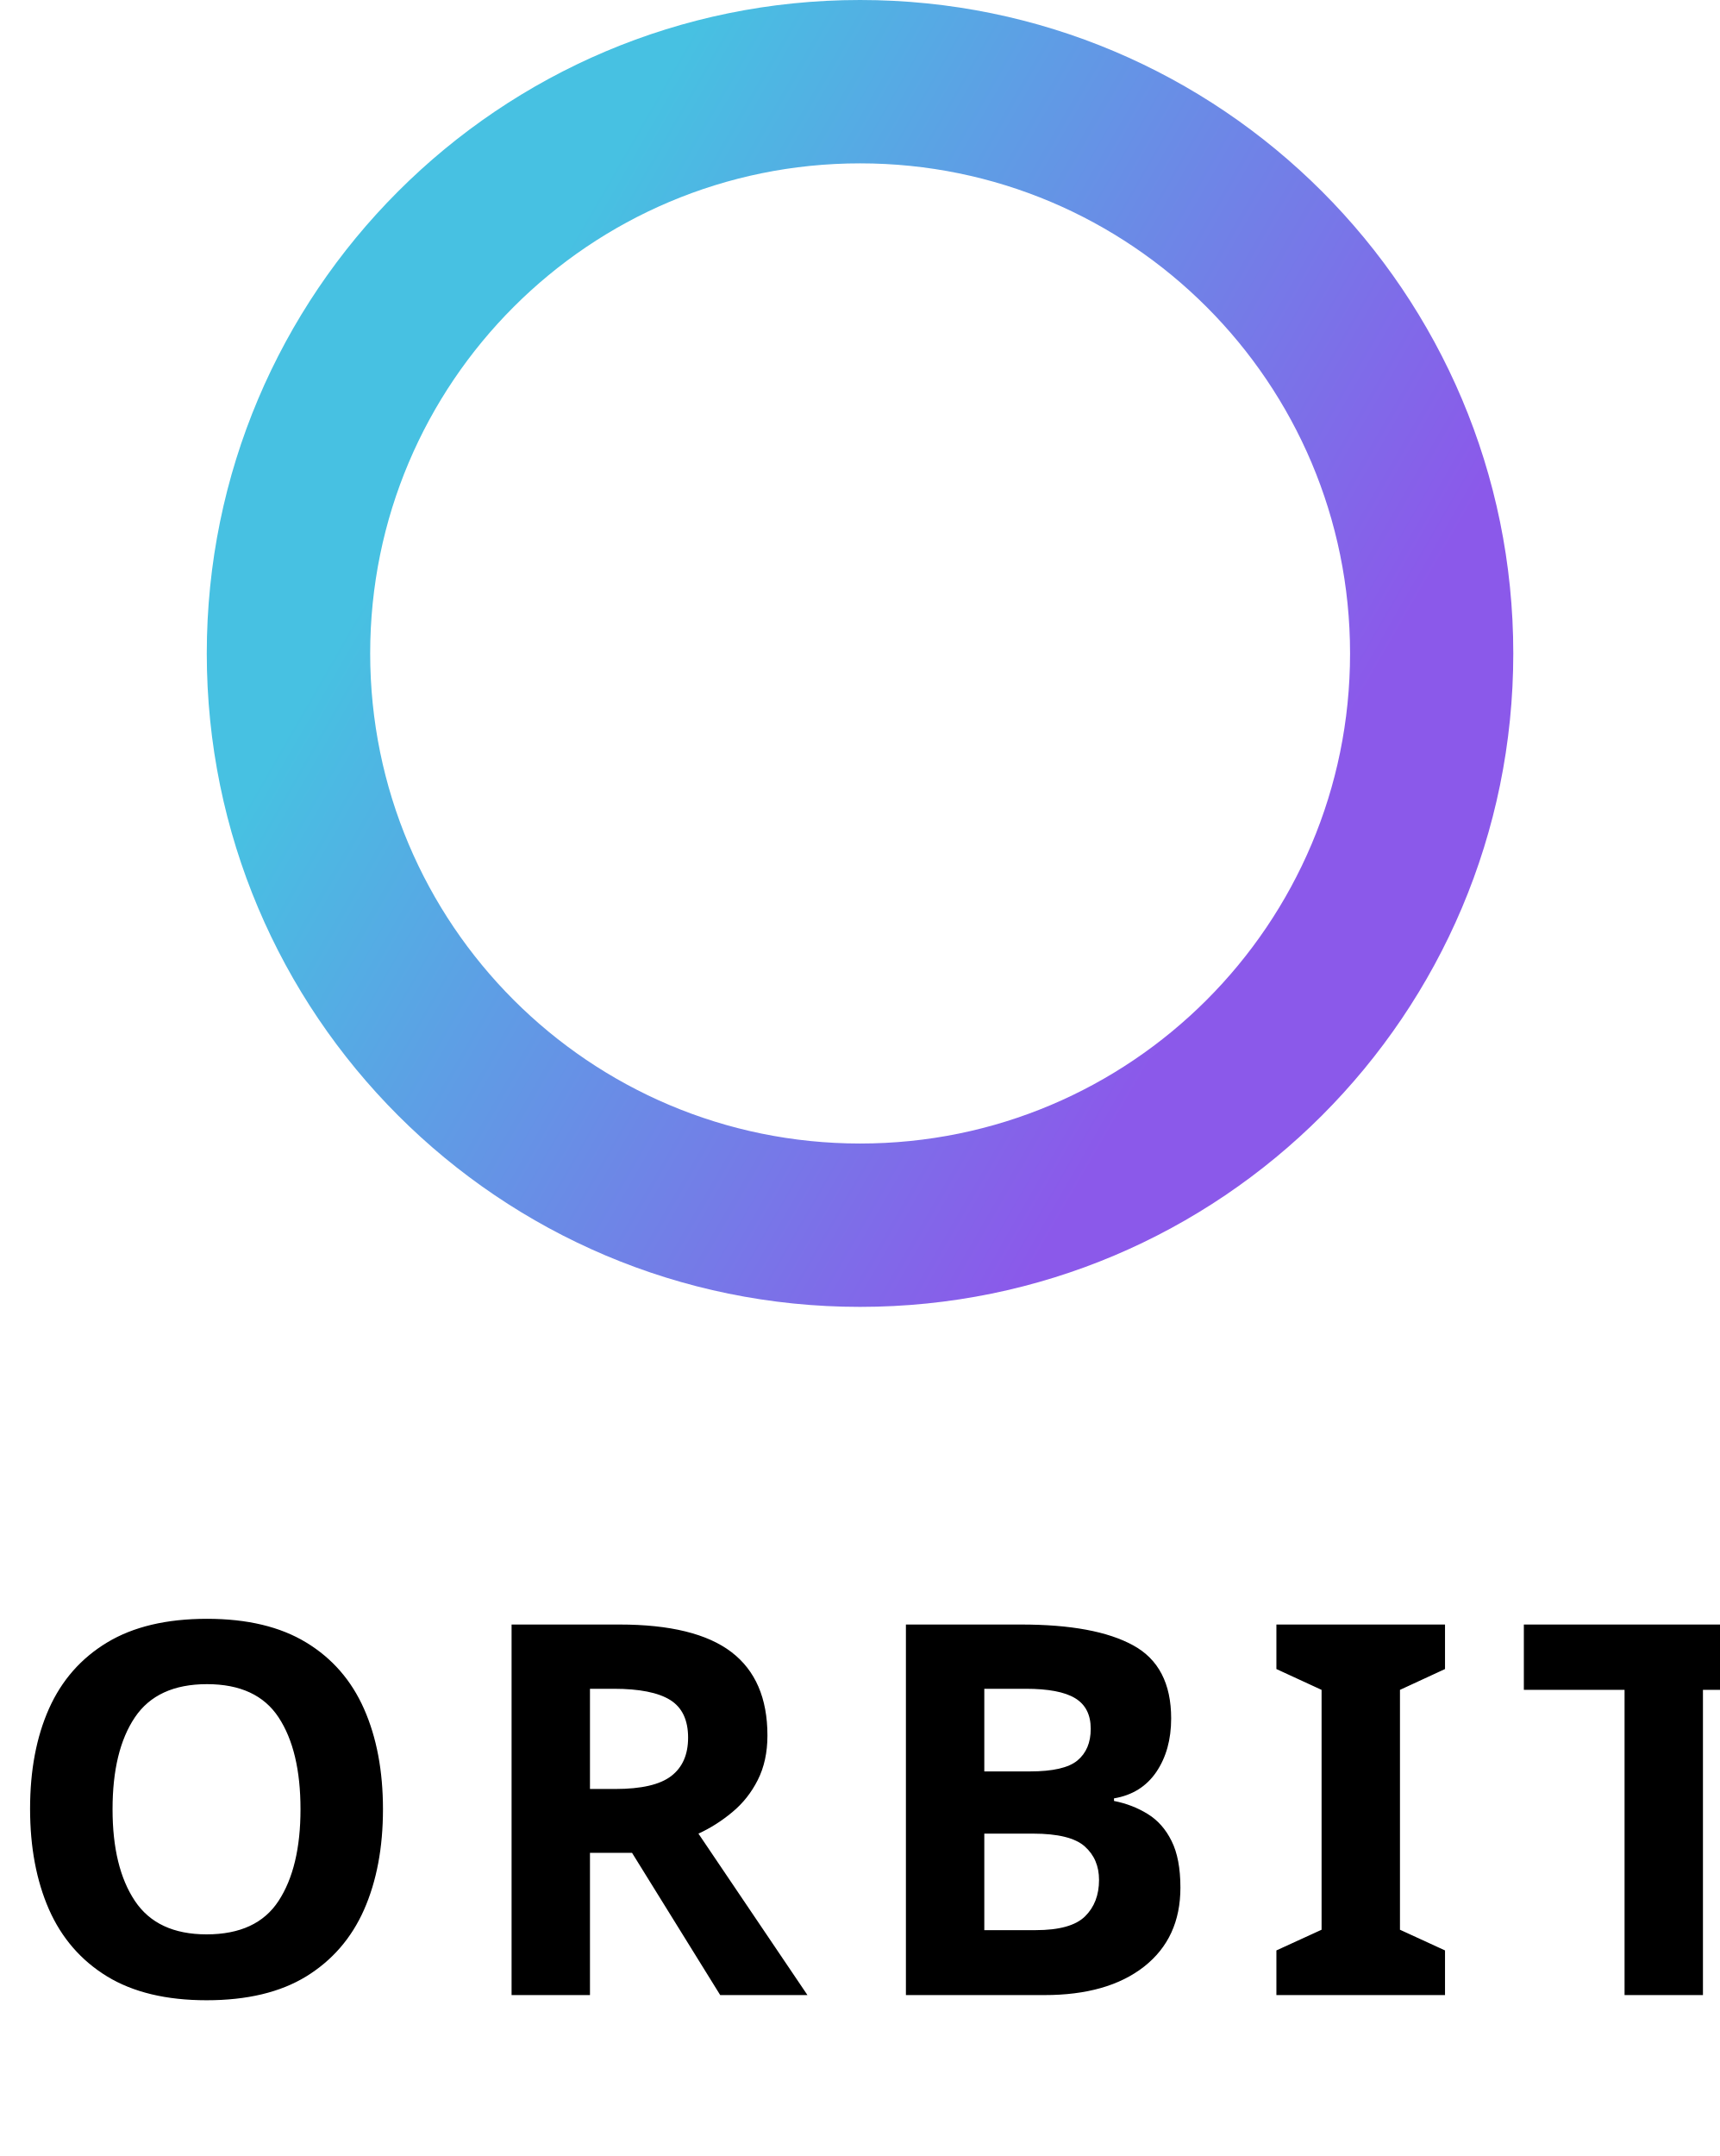
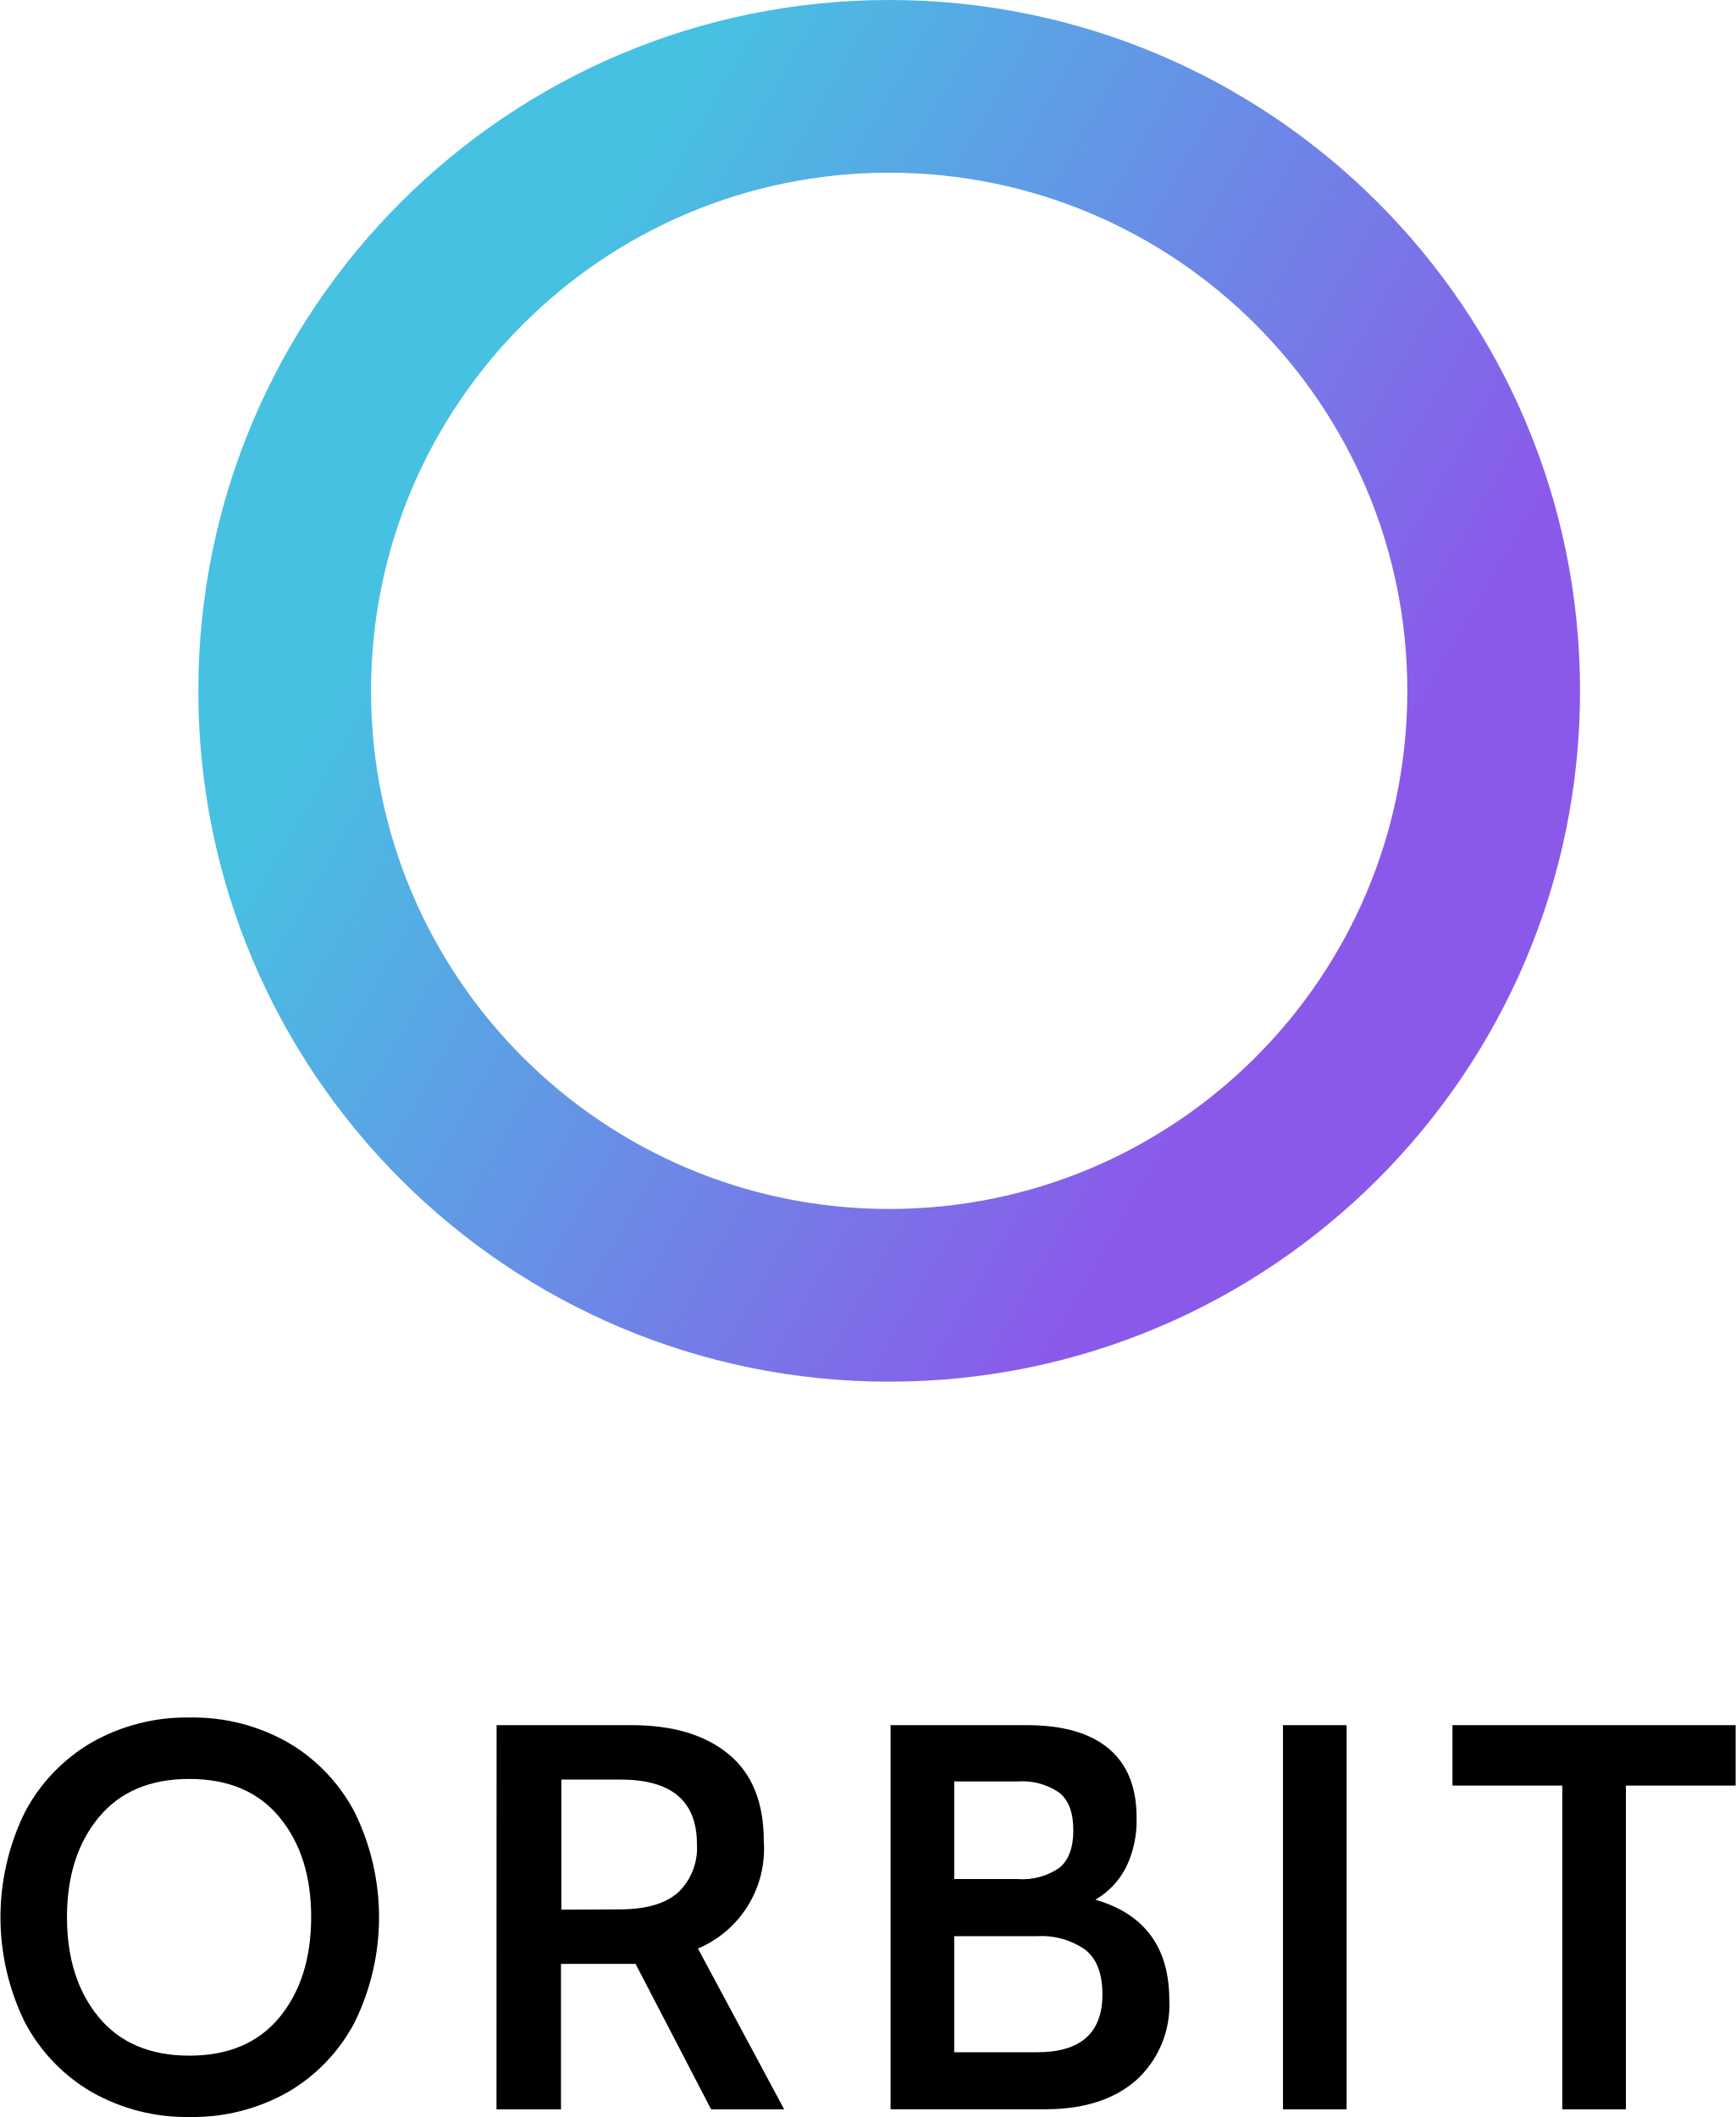
- <svg xmlns="http://www.w3.org/2000/svg" viewBox="0 0 197.47 247.46">
+ <svg xmlns="http://www.w3.org/2000/svg" viewBox="0 0 188.42 229.83">
  <defs>
-     <linearGradient id="a" x1="33.77" y1="66.9" x2="163.7" y2="-8.11" gradientTransform="matrix(1, 0, 0, -1, 0, 104.4)" gradientUnits="userSpaceOnUse">
+     <linearGradient id="a" x1="31.57" y1="66.9" x2="161.5" y2="-8.11" gradientTransform="matrix(1, 0, 0, -1, 0, 104.4)" gradientUnits="userSpaceOnUse">
      <stop offset="0.15" stop-color="#47c1e2" />
      <stop offset="0.85" stop-color="#8b59ea" />
    </linearGradient>
  </defs>
-   <path d="M98.74,0a75,75,0,1,0,75,75A75,75,0,0,0,98.74,0Zm0,131.25A56.25,56.25,0,1,1,155,75,56.24,56.24,0,0,1,98.74,131.25Z" style="fill:url(#a)" />
-   <text transform="translate(0 228.99)" style="font-size:59.57px;font-family:Cabin-SemiBold, Cabin;font-weight:700;letter-spacing:0.1em">ORBIT</text>
+   <path d="M96.53,0a75,75,0,1,0,75,75A75,75,0,0,0,96.53,0Zm0,131.25A56.25,56.25,0,1,1,152.78,75,56.25,56.25,0,0,1,96.53,131.25Z" style="fill:url(#a)" />
+   <path d="M10,227.15a19,19,0,0,1-7.3-7.6,25.87,25.87,0,0,1,0-22.81,19,19,0,0,1,7.3-7.6,20.8,20.8,0,0,1,10.6-2.68,20.84,20.84,0,0,1,10.61,2.68,18.94,18.94,0,0,1,7.29,7.6,25.87,25.87,0,0,1,0,22.81,18.94,18.94,0,0,1-7.29,7.6,20.94,20.94,0,0,1-10.61,2.68A20.9,20.9,0,0,1,10,227.15ZM30.35,219q3.42-4.17,3.43-10.85T30.35,197.3q-3.42-4.17-9.8-4.17t-9.83,4.17q-3.45,4.17-3.45,10.84T10.72,219q3.46,4.17,9.83,4.17T30.35,219Z" />
+   <path d="M53.91,187.29H68.57q6.72,0,10.54,3.16t3.81,9.47a11.75,11.75,0,0,1-7.15,11.62L85.13,229H77.2L69,213.21h-8.1V229h-7Zm13.34,20q4.35,0,6.41-1.88a6.68,6.68,0,0,0,2-5.21q0-7-8.28-7H60.94v14.12Z" />
+   <path d="M126.94,217.14a11,11,0,0,1-3.6,8.7q-3.6,3.15-9.86,3.15H96.68v-41.7h14.78q5.9,0,8.93,2.57t3,7.56a11.57,11.57,0,0,1-1.13,5.27,8.64,8.64,0,0,1-3.34,3.55Q126.94,208.57,126.94,217.14ZM103.59,204h6.91a7,7,0,0,0,4.5-1.22c1-.81,1.52-2.17,1.52-4.08s-.51-3.27-1.52-4.08a7.08,7.08,0,0,0-4.5-1.22h-6.91Zm16.09,12.51q0-3.39-1.88-4.85a8.26,8.26,0,0,0-5.21-1.46h-9V222.8h9Q119.67,222.8,119.68,216.54Z" />
+   <path d="M139.28,187.29h6.91V229h-6.91Z" />
+   <path d="M169.6,193.85H157.68v-6.56h30.74v6.56H176.51V229H169.6Z" />
</svg>
